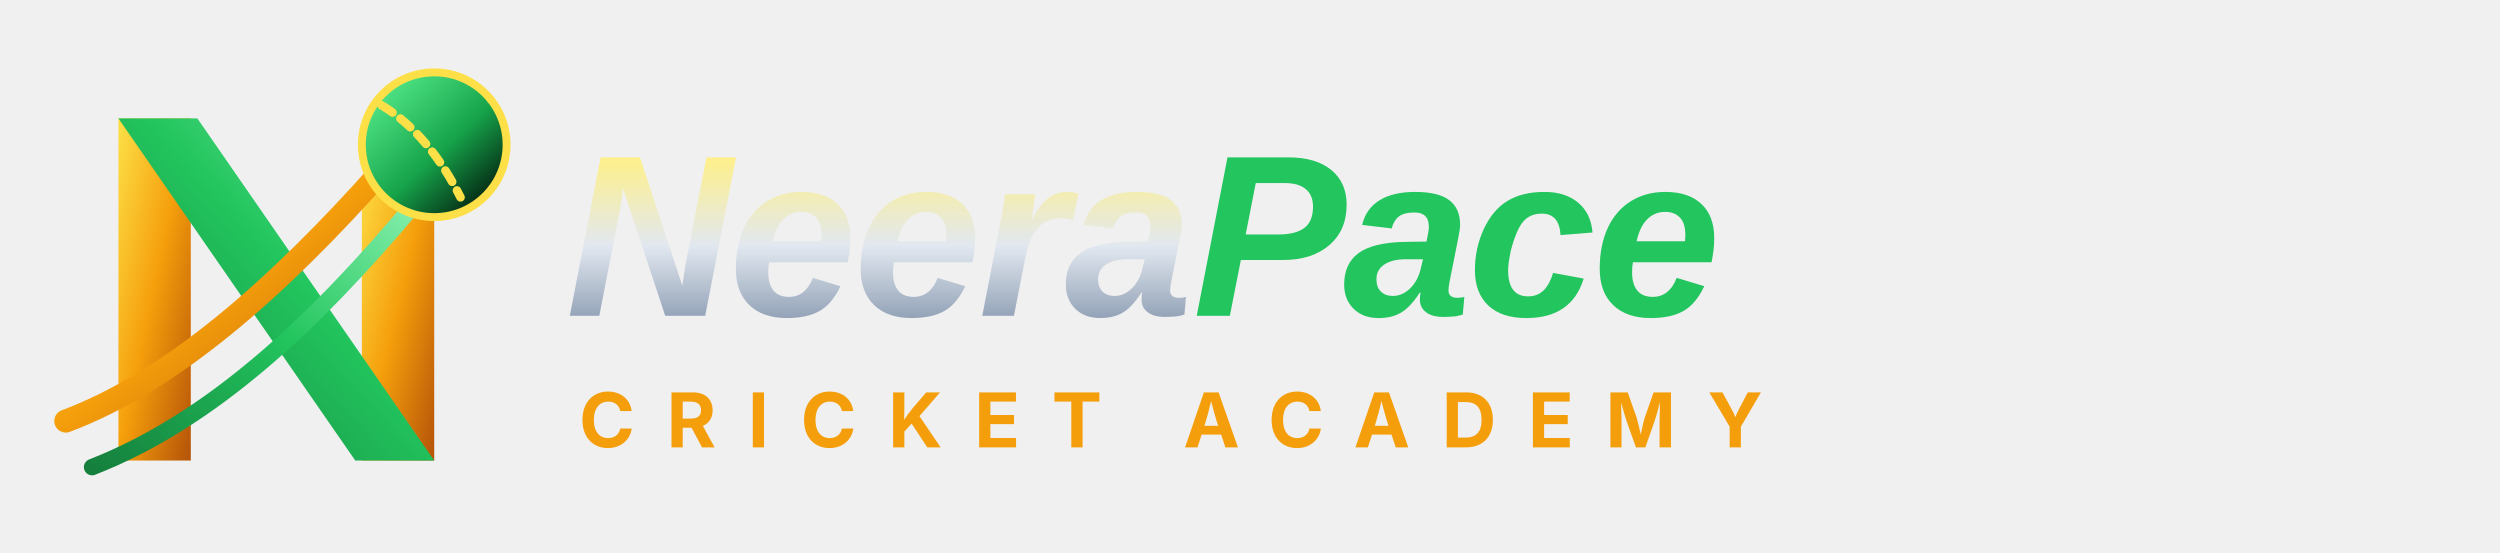
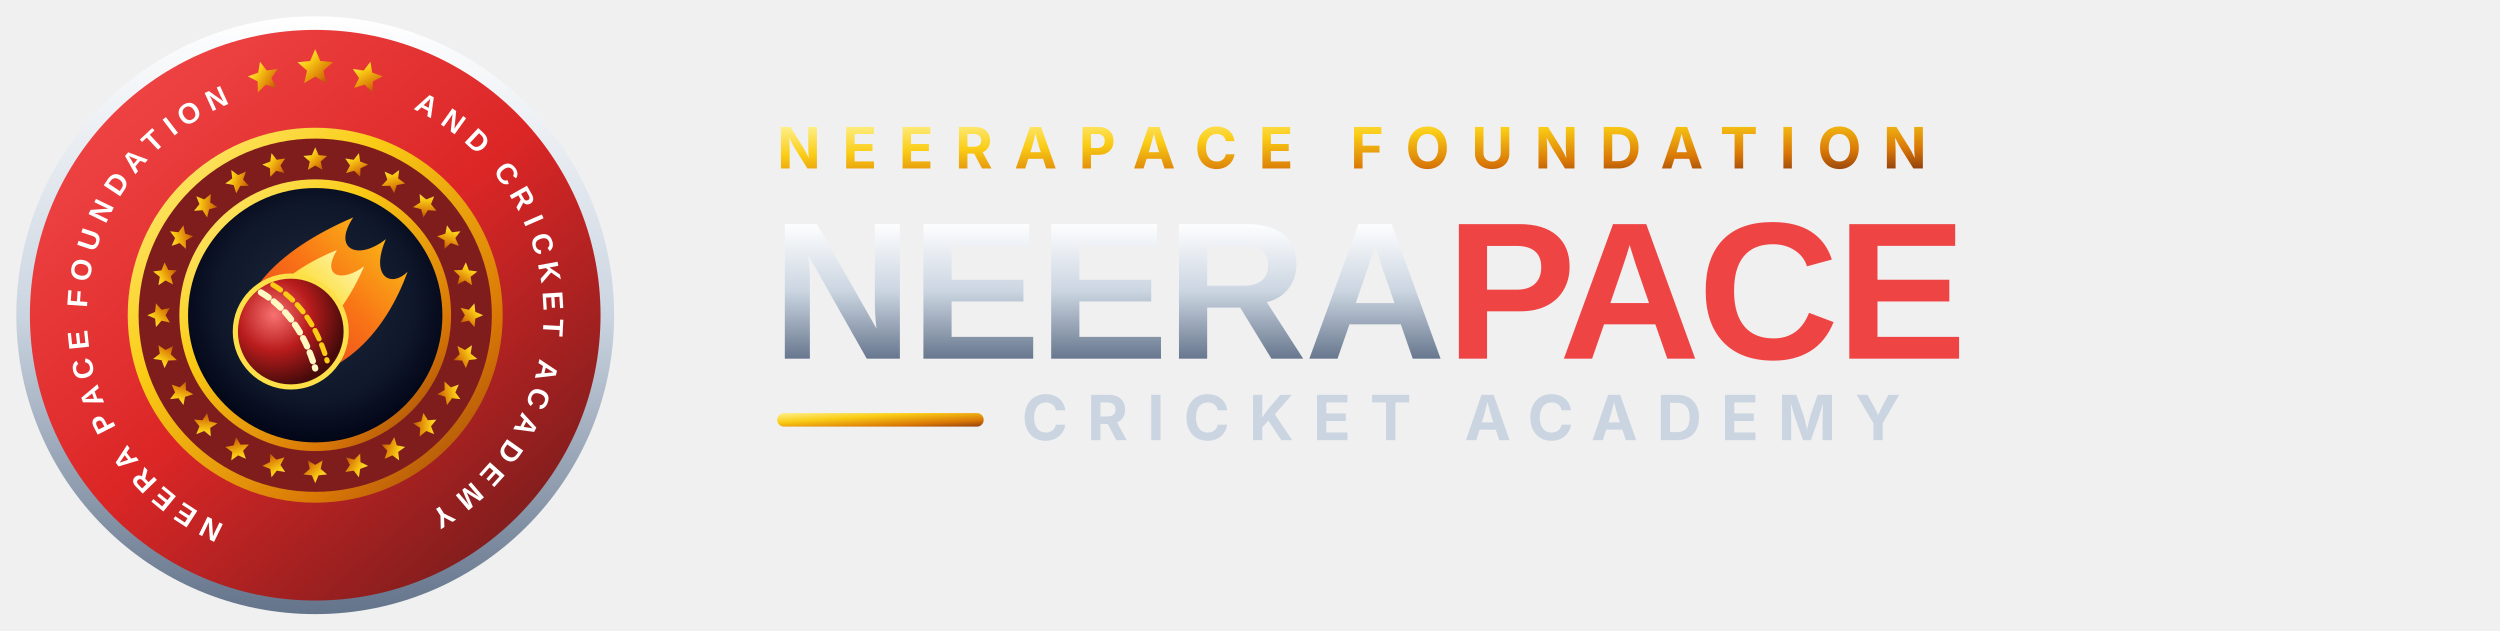
- <svg xmlns="http://www.w3.org/2000/svg" viewBox="0 0 380 84" width="380" height="84" fill="none">
+ <svg xmlns="http://www.w3.org/2000/svg" viewBox="0 0 460 116" width="460" height="116" fill="none">
  <defs>
+     <linearGradient id="npRedRing" x1="15%" y1="10%" x2="85%" y2="90%">
+       <stop offset="0%" stop-color="#EF4444" />
+       <stop offset="50%" stop-color="#DC2626" />
+       <stop offset="100%" stop-color="#7F1D1D" />
+     </linearGradient>
+     <radialGradient id="npCoreDark" cx="50%" cy="45%" r="55%">
+       <stop offset="0%" stop-color="#1E293B" />
+       <stop offset="70%" stop-color="#0F172A" />
+       <stop offset="100%" stop-color="#020617" />
+     </radialGradient>
    <linearGradient id="npGold" x1="0%" y1="0%" x2="100%" y2="100%">
-       <stop offset="0%" stop-color="#FDE047" />
-       <stop offset="50%" stop-color="#F59E0B" />
-       <stop offset="100%" stop-color="#B45309" />
+       <stop offset="0%" stop-color="#FEF08A" />
+       <stop offset="35%" stop-color="#FACC15" />
+       <stop offset="75%" stop-color="#D97706" />
+       <stop offset="100%" stop-color="#92400E" />
    </linearGradient>
-     <linearGradient id="npSilverGold" x1="0%" y1="0%" x2="0%" y2="100%">
-       <stop offset="0%" stop-color="#FEF08A" />
-       <stop offset="55%" stop-color="#E2E8F0" />
-       <stop offset="100%" stop-color="#94A3B8" />
+     <linearGradient id="npSilver" x1="0%" y1="0%" x2="0%" y2="100%">
+       <stop offset="0%" stop-color="#FFFFFF" />
+       <stop offset="50%" stop-color="#CBD5E1" />
+       <stop offset="100%" stop-color="#64748B" />
    </linearGradient>
-     <linearGradient id="npGreen" x1="0%" y1="100%" x2="100%" y2="0%">
-       <stop offset="0%" stop-color="#15803D" />
-       <stop offset="55%" stop-color="#22C55E" />
-       <stop offset="100%" stop-color="#86EFAC" />
+     <radialGradient id="npBall" cx="35%" cy="35%" r="65%">
+       <stop offset="0%" stop-color="#F87171" />
+       <stop offset="50%" stop-color="#B91C1C" />
+       <stop offset="100%" stop-color="#450A0A" />
+     </radialGradient>
+     <linearGradient id="npFlameOuter" x1="0%" y1="100%" x2="100%" y2="0%">
+       <stop offset="0%" stop-color="#DC2626" />
+       <stop offset="55%" stop-color="#F97316" />
+       <stop offset="100%" stop-color="#FACC15" />
    </linearGradient>
-     <linearGradient id="npBall" x1="20%" y1="15%" x2="85%" y2="85%">
-       <stop offset="0%" stop-color="#4ADE80" />
-       <stop offset="55%" stop-color="#16A34A" />
-       <stop offset="100%" stop-color="#052E16" />
+     <linearGradient id="npFlameInner" x1="0%" y1="100%" x2="100%" y2="0%">
+       <stop offset="0%" stop-color="#F59E0B" />
+       <stop offset="60%" stop-color="#FDE047" />
+       <stop offset="100%" stop-color="#FEF9C3" />
    </linearGradient>
+     <polygon id="dStar" points="0,-2.1 0.62,-0.66 2.18,-0.5 1.0,0.53 1.35,2.06 0,1.26 -1.35,2.06 -1.0,0.53 -2.18,-0.5 -0.62,-0.66" fill="url(#npGold)" />
  </defs>
-   <g transform="translate(4, 2)">
-     <polygon points="14,16 25,16 25,68 14,68" fill="url(#npGold)" />
-     <polygon points="51,28 62,22 62,68 51,68" fill="url(#npGold)" />
-     <polygon points="14,16 26,16 62,68 50,68" fill="url(#npGreen)" />
-     <path d="M6 62 C 22 56, 38 42, 54 24" stroke="url(#npGold)" stroke-width="3.5" stroke-linecap="round" />
-     <path d="M10 69 C 28 62, 44 47, 59 29" stroke="url(#npGreen)" stroke-width="2.5" stroke-linecap="round" />
-     <circle cx="62" cy="20" r="11" fill="url(#npBall)" stroke="#FDE047" stroke-width="1.2" />
-     <path d="M54 14 C 59 17, 63 22, 66 28" stroke="#FDE047" stroke-width="1.3" stroke-dasharray="2 1.5" stroke-linecap="round" />
+   <g>
+     <circle cx="58" cy="58" r="55" fill="url(#npSilver)" />
+     <circle cx="58" cy="58" r="52.5" fill="url(#npRedRing)" />
+     <circle cx="58" cy="58" r="34.5" fill="url(#npGold)" />
+     <circle cx="58" cy="58" r="32.5" fill="#7F1D1D" />
+     <circle cx="58" cy="58" r="25" fill="url(#npGold)" />
+     <circle cx="58" cy="58" r="23.4" fill="url(#npCoreDark)" />
+     <g transform="translate(58, 12.2) scale(1.5)">
+       <use href="#dStar" />
+     </g>
+     <g transform="translate(48.5, 14) rotate(-14) scale(1.3)">
+       <use href="#dStar" />
+     </g>
+     <g transform="translate(67.5, 14) rotate(14) scale(1.3)">
+       <use href="#dStar" />
+     </g>
+     <g font-family="'Montserrat', 'Segoe UI', Arial, sans-serif" font-weight="800" font-size="5.3" fill="#FFFFFF" text-anchor="middle">
+       <text transform="translate(58,58) rotate(-154) translate(0,-42)">N</text>
+       <text transform="translate(58,58) rotate(-147) translate(0,-42)">E</text>
+       <text transform="translate(58,58) rotate(-140.5) translate(0,-42)">E</text>
+       <text transform="translate(58,58) rotate(-134) translate(0,-42)">R</text>
+       <text transform="translate(58,58) rotate(-127) translate(0,-42)">A</text>
+       <text transform="translate(58,58) rotate(-117) translate(0,-42)">P</text>
+       <text transform="translate(58,58) rotate(-110) translate(0,-42)">A</text>
+       <text transform="translate(58,58) rotate(-103) translate(0,-42)">C</text>
+       <text transform="translate(58,58) rotate(-96) translate(0,-42)">E</text>
+       <text transform="translate(58,58) rotate(-86) translate(0,-42)">F</text>
+       <text transform="translate(58,58) rotate(-79) translate(0,-42)">O</text>
+       <text transform="translate(58,58) rotate(-71.5) translate(0,-42)">U</text>
+       <text transform="translate(58,58) rotate(-64) translate(0,-42)">N</text>
+       <text transform="translate(58,58) rotate(-56.5) translate(0,-42)">D</text>
+       <text transform="translate(58,58) rotate(-49.5) translate(0,-42)">A</text>
+       <text transform="translate(58,58) rotate(-43) translate(0,-42)">T</text>
+       <text transform="translate(58,58) rotate(-37.5) translate(0,-42)">I</text>
+       <text transform="translate(58,58) rotate(-32) translate(0,-42)">O</text>
+       <text transform="translate(58,58) rotate(-24.5) translate(0,-42)">N</text>
+       <text transform="translate(58,58) rotate(28) translate(0,-42)">A</text>
+       <text transform="translate(58,58) rotate(35.5) translate(0,-42)">N</text>
+       <text transform="translate(58,58) rotate(43) translate(0,-42)">D</text>
+       <text transform="translate(58,58) rotate(53.5) translate(0,-42)">C</text>
+       <text transform="translate(58,58) rotate(60.5) translate(0,-42)">R</text>
+       <text transform="translate(58,58) rotate(66.5) translate(0,-42)">I</text>
+       <text transform="translate(58,58) rotate(72.5) translate(0,-42)">C</text>
+       <text transform="translate(58,58) rotate(79.5) translate(0,-42)">K</text>
+       <text transform="translate(58,58) rotate(86.5) translate(0,-42)">E</text>
+       <text transform="translate(58,58) rotate(93) translate(0,-42)">T</text>
+       <text transform="translate(58,58) rotate(103.5) translate(0,-42)">A</text>
+       <text transform="translate(58,58) rotate(110.5) translate(0,-42)">C</text>
+       <text transform="translate(58,58) rotate(117.5) translate(0,-42)">A</text>
+       <text transform="translate(58,58) rotate(125) translate(0,-42)">D</text>
+       <text transform="translate(58,58) rotate(132) translate(0,-42)">E</text>
+       <text transform="translate(58,58) rotate(139.5) translate(0,-42)">M</text>
+       <text transform="translate(58,58) rotate(147.5) translate(0,-42)">Y</text>
+     </g>
+     <g>
+       <use href="#dStar" transform="translate(58, 29.2)" />
+       <use href="#dStar" transform="translate(65.5, 30.2) rotate(15)" />
+       <use href="#dStar" transform="translate(72.4, 33.1) rotate(30)" />
+       <use href="#dStar" transform="translate(78.4, 37.6) rotate(45)" />
+       <use href="#dStar" transform="translate(82.9, 43.6) rotate(60)" />
+       <use href="#dStar" transform="translate(85.8, 50.5) rotate(75)" />
+       <use href="#dStar" transform="translate(86.8, 58) rotate(90)" />
+       <use href="#dStar" transform="translate(85.8, 65.5) rotate(105)" />
+       <use href="#dStar" transform="translate(82.9, 72.4) rotate(120)" />
+       <use href="#dStar" transform="translate(78.4, 78.4) rotate(135)" />
+       <use href="#dStar" transform="translate(72.4, 82.9) rotate(150)" />
+       <use href="#dStar" transform="translate(65.5, 85.8) rotate(165)" />
+       <use href="#dStar" transform="translate(58, 86.8) rotate(180)" />
+       <use href="#dStar" transform="translate(50.5, 85.8) rotate(195)" />
+       <use href="#dStar" transform="translate(43.6, 82.9) rotate(210)" />
+       <use href="#dStar" transform="translate(37.6, 78.4) rotate(225)" />
+       <use href="#dStar" transform="translate(33.1, 72.4) rotate(240)" />
+       <use href="#dStar" transform="translate(30.2, 65.5) rotate(255)" />
+       <use href="#dStar" transform="translate(29.2, 58) rotate(270)" />
+       <use href="#dStar" transform="translate(30.2, 50.5) rotate(285)" />
+       <use href="#dStar" transform="translate(33.1, 43.6) rotate(300)" />
+       <use href="#dStar" transform="translate(37.6, 37.6) rotate(315)" />
+       <use href="#dStar" transform="translate(43.6, 33.1) rotate(330)" />
+       <use href="#dStar" transform="translate(50.5, 30.2) rotate(345)" />
+     </g>
+     <path d="M45 65 C42 55, 51 46, 65 40 C61 46, 66 48, 71 44 C68 51, 72 53, 75 50 C71 61, 63 70, 51 70 Z" fill="url(#npFlameOuter)" />
+     <path d="M47 64 C45 57, 52 50, 62 46 C59 51, 63 52, 67 49 C64 56, 59 63, 51 66 Z" fill="url(#npFlameInner)" />
+     <circle cx="53.5" cy="61" r="10.2" fill="url(#npBall)" stroke="#FDE047" stroke-width="0.95" />
+     <path d="M48 53.8 C52.5 56.5, 56 61, 58 67.8" stroke="#FEF9C3" stroke-width="1.15" stroke-dasharray="1.7 1.2" stroke-linecap="round" />
+     <path d="M50.2 52.4 C54.7 55.1, 58.2 59.6, 60.2 66.4" stroke="#FACC15" stroke-width="0.95" stroke-dasharray="1.7 1.2" stroke-linecap="round" />
  </g>
-   <text x="86" y="48" font-family="'Montserrat', 'Poppins', 'Segoe UI', Arial, sans-serif" font-weight="900" font-style="italic" font-size="35" letter-spacing="-0.5" fill="url(#npSilverGold)">
-     Neera<tspan fill="#22C55E">Pace</tspan>
-   </text>
-   <text x="88" y="68" font-family="'Montserrat', 'Inter', 'Segoe UI', Arial, sans-serif" font-weight="700" font-size="11.5" letter-spacing="4.8" fill="#F59E0B">
-     CRICKET ACADEMY
-   </text>
+   <line x1="126" y1="22" x2="126" y2="94" stroke="url(#npGold)" stroke-width="1.5" stroke-opacity="0.7" />
+   <g transform="translate(142, 0)">
+     <text x="1" y="31" font-family="'Montserrat', 'Inter', 'Segoe UI', Arial, sans-serif" font-weight="700" font-size="10.5" letter-spacing="4" fill="url(#npGold)">
+       NEERAPACE FOUNDATION
+     </text>
+     <text x="0" y="66" font-family="'Montserrat', 'Poppins', 'Segoe UI', Arial, sans-serif" font-weight="900" font-size="36" letter-spacing="-0.5" fill="url(#npSilver)">
+       NEERA<tspan fill="#EF4444">PACE</tspan>
+     </text>
+     <rect x="1" y="76" width="38" height="2.5" rx="1.25" fill="url(#npGold)" />
+     <text x="46" y="81" font-family="'Montserrat', 'Inter', 'Segoe UI', Arial, sans-serif" font-weight="700" font-size="11.5" letter-spacing="3.5" fill="#CBD5E1">
+       CRICKET ACADEMY
+     </text>
+   </g>
</svg>
